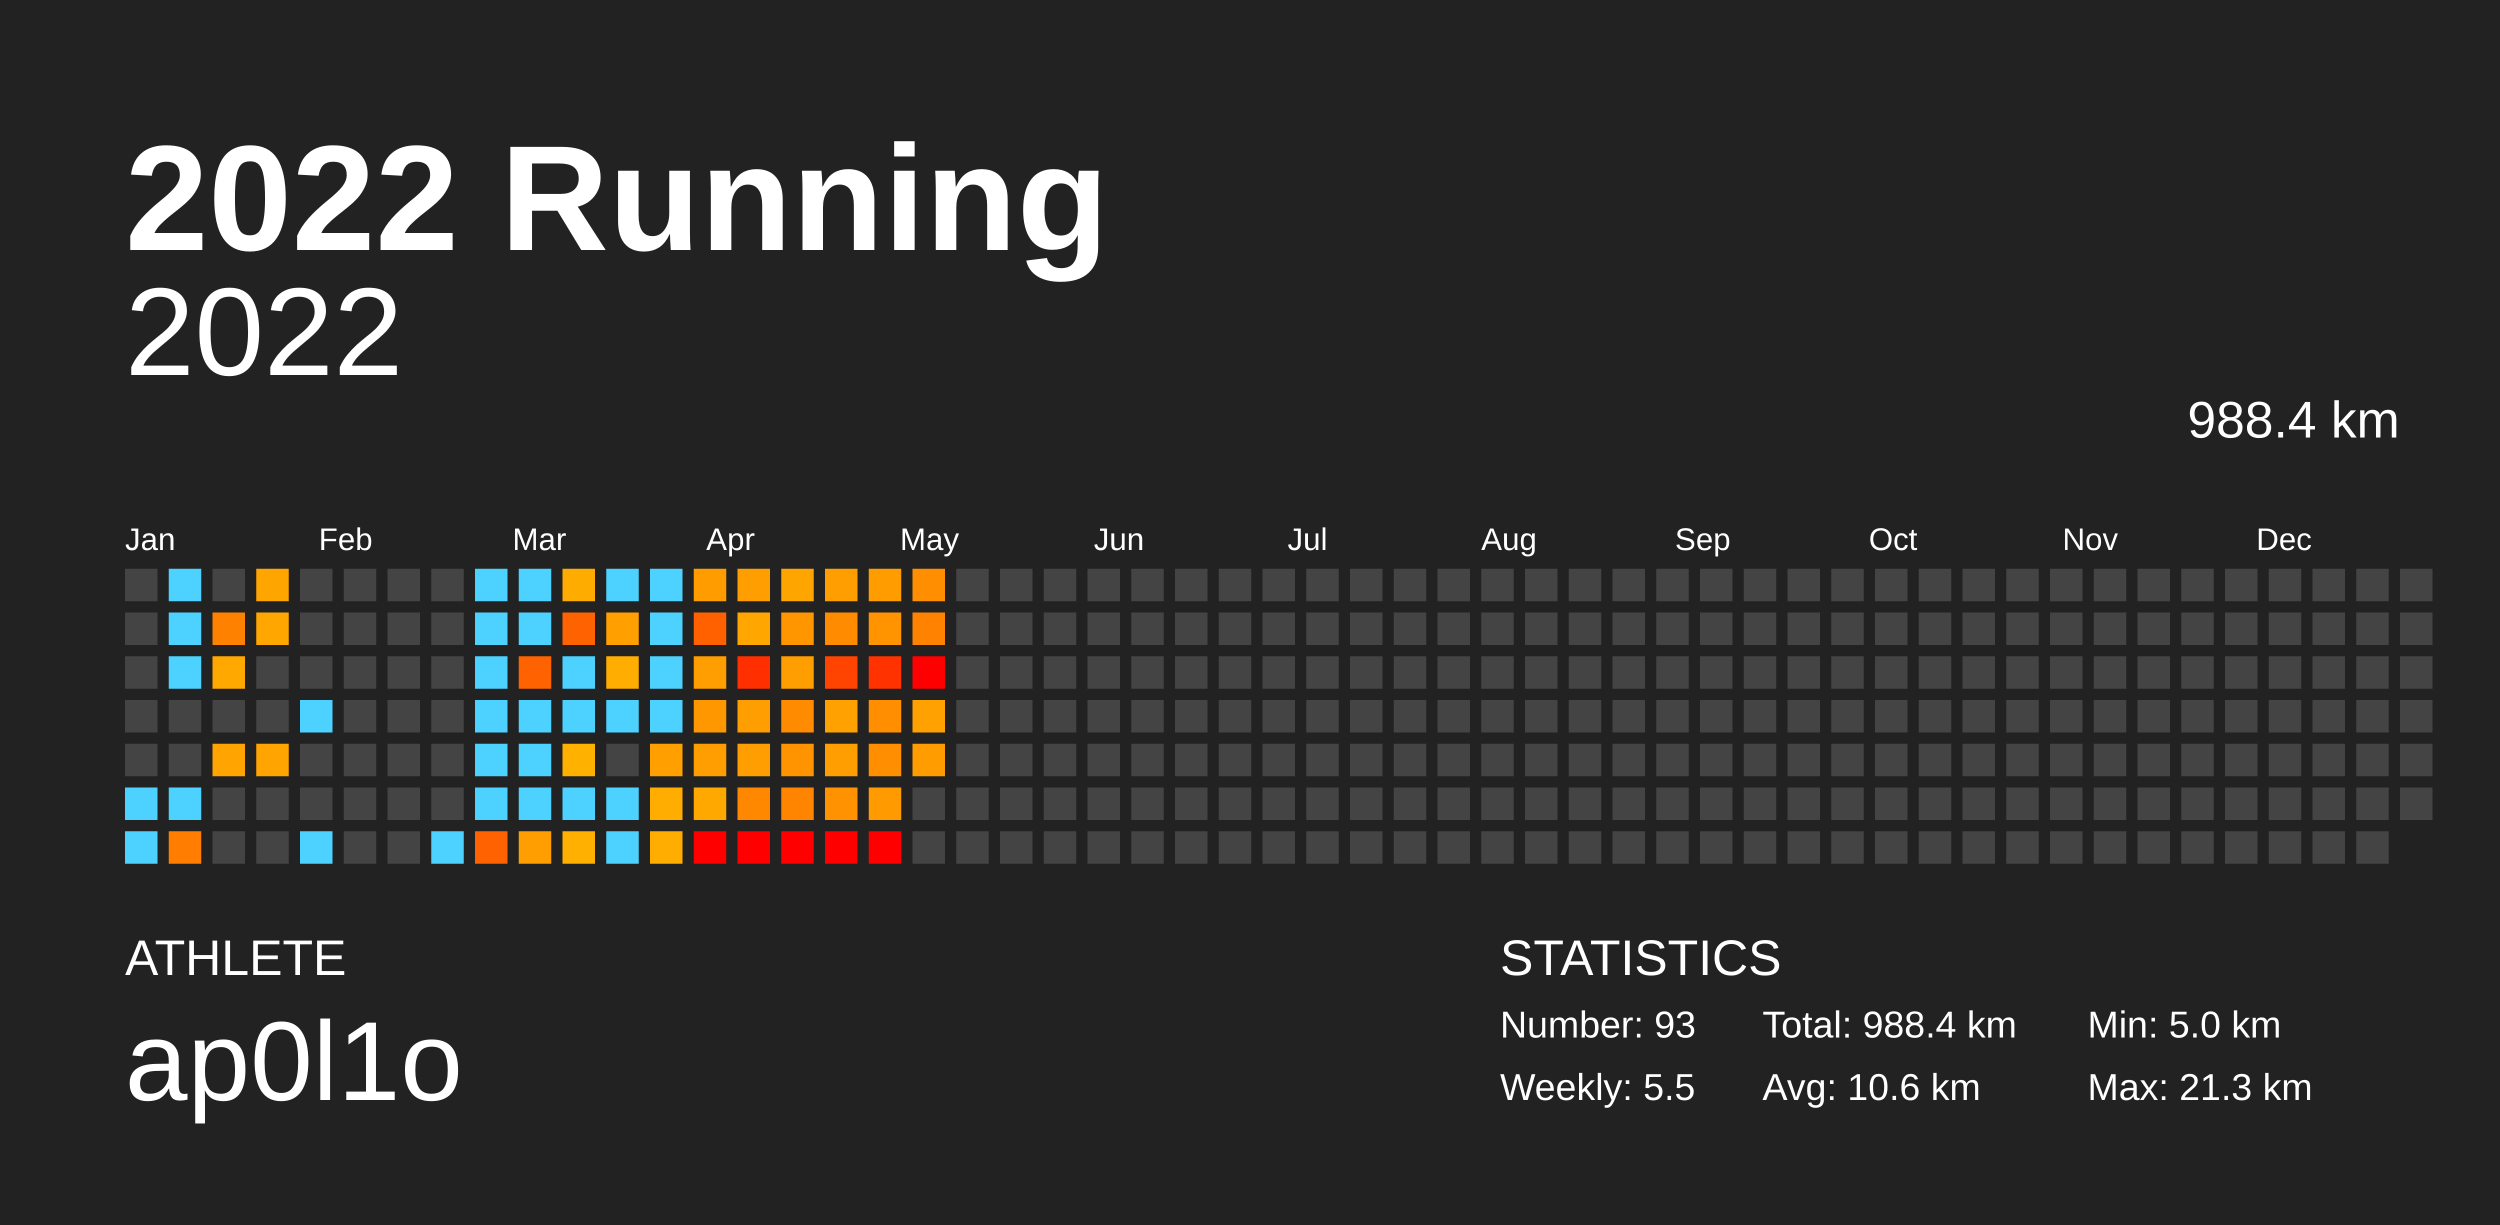
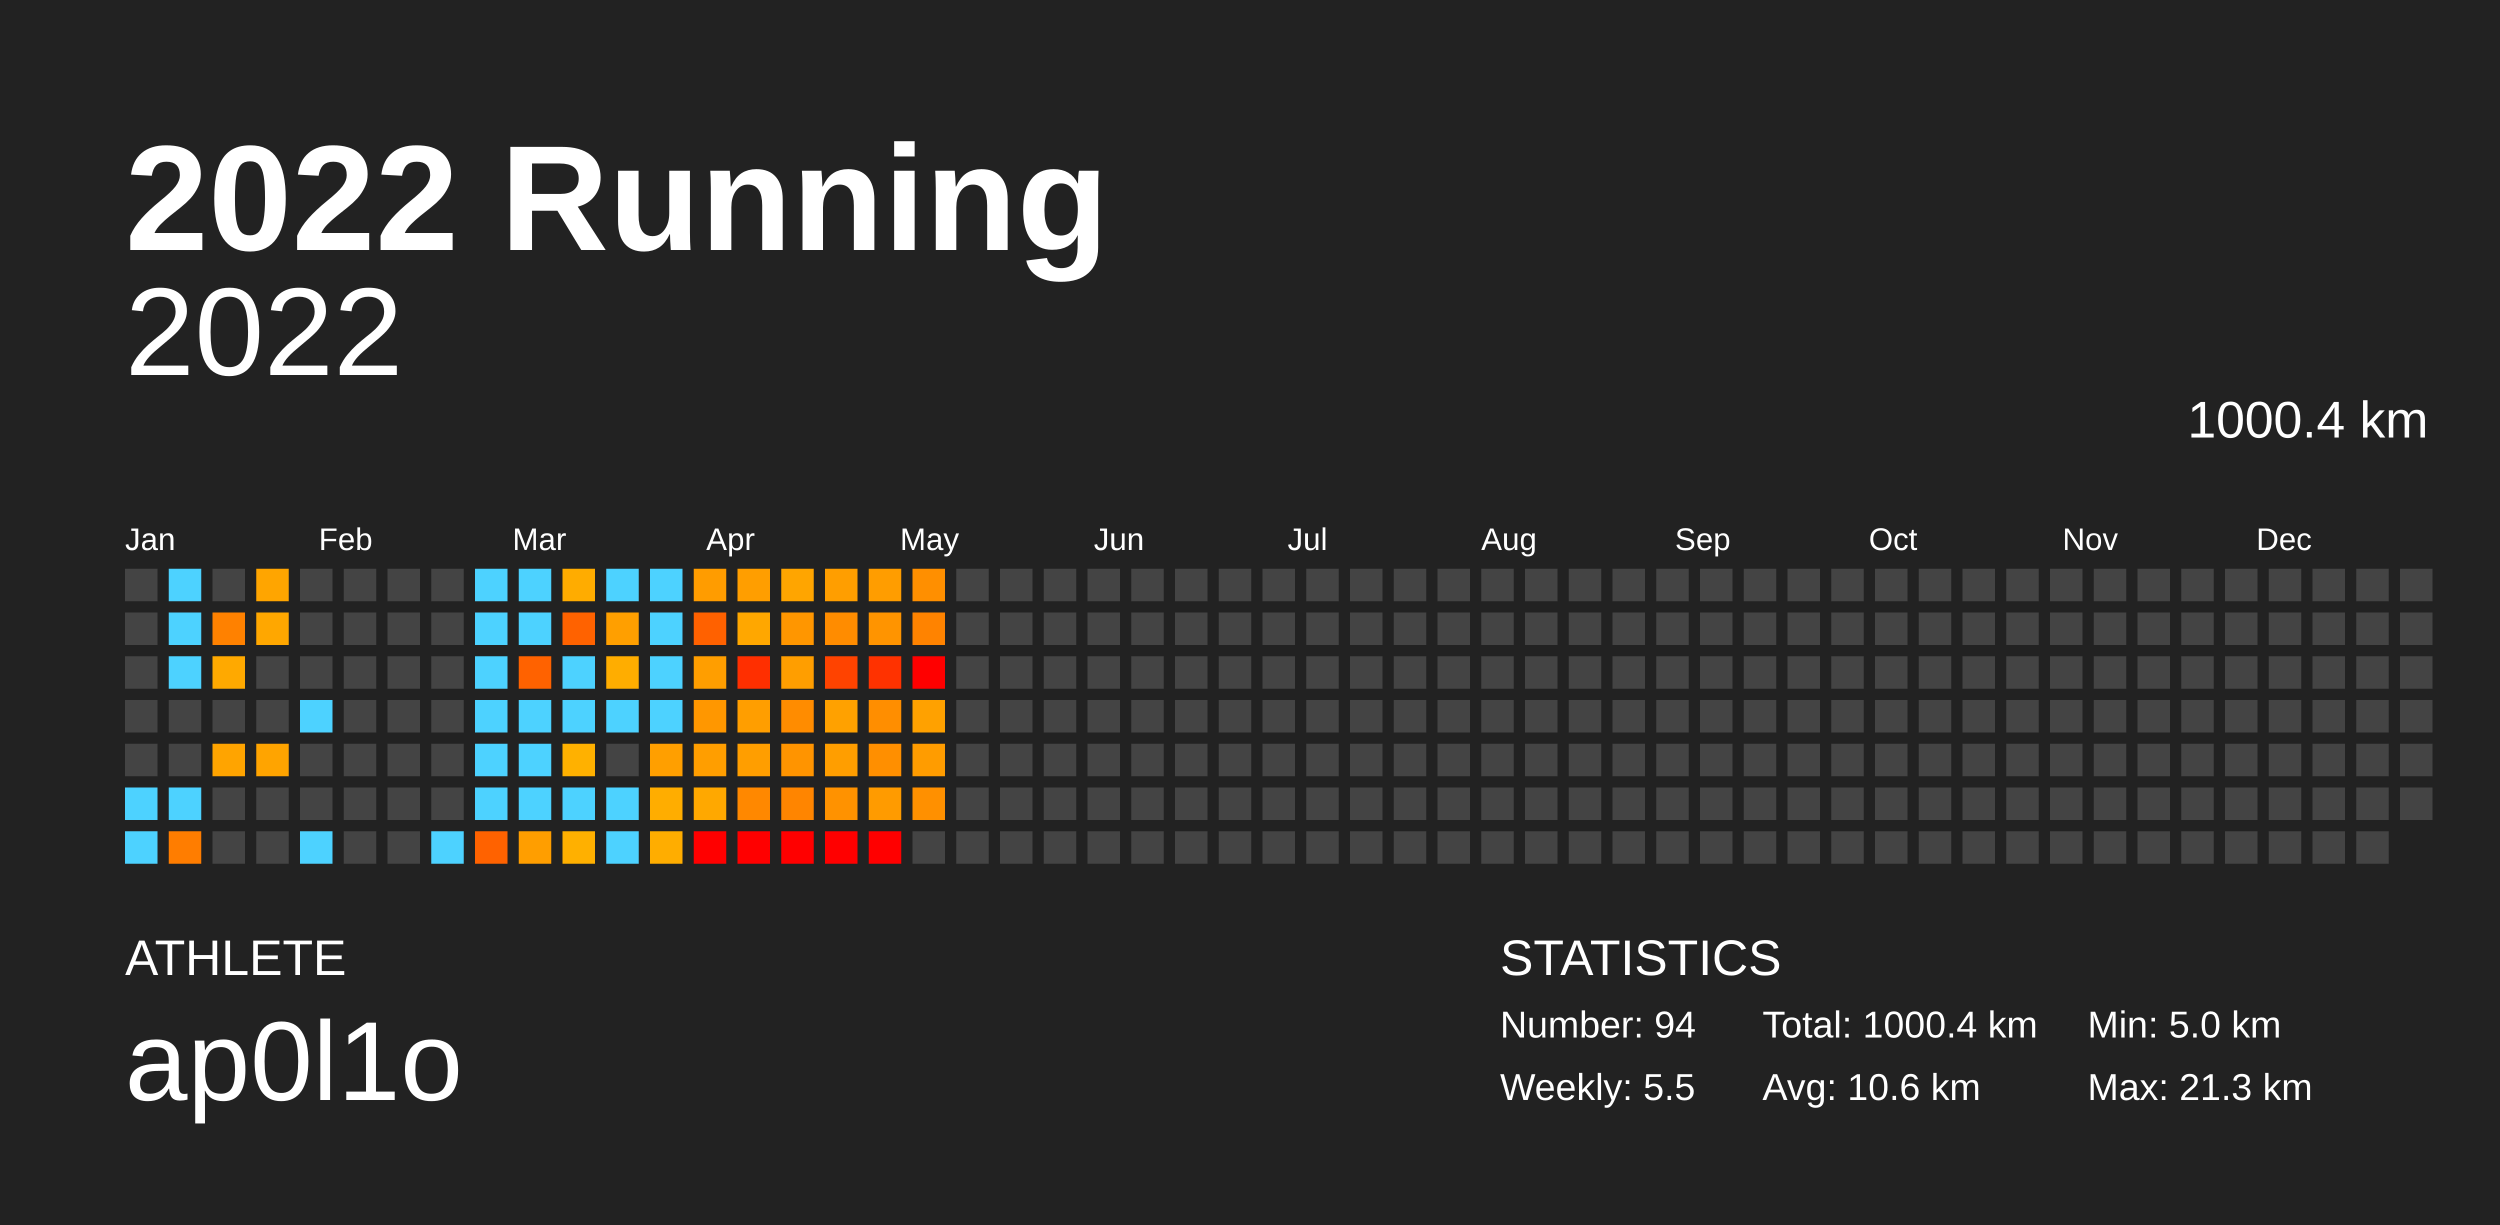
<svg xmlns="http://www.w3.org/2000/svg" baseProfile="full" height="98mm" version="1.1" viewBox="0,0,200,98" width="200mm">
  <defs />
  <rect fill="#222222" height="98" width="200" x="0" y="0" />
  <text fill="#FFFFFF" style="font-size:12px; font-family:Arial; font-weight:bold;" x="10" y="20">2022 Running</text>
  <text fill="#FFFFFF" style="font-size:4px; font-family:Arial" x="10" y="78">ATHLETE</text>
  <text fill="#FFFFFF" style="font-size:9px; font-family:Arial" x="10" y="88">ap0l1o</text>
  <text fill="#FFFFFF" style="font-size:4px; font-family:Arial" x="120" y="78">STATISTICS</text>
-   <text fill="#FFFFFF" style="font-size:3px; font-family:Arial" x="120" y="83">Number: 93</text>
+   <text fill="#FFFFFF" style="font-size:3px; font-family:Arial" x="120" y="83">Number: 94</text>
  <text fill="#FFFFFF" style="font-size:3px; font-family:Arial" x="120" y="88">Weekly: 5.5</text>
-   <text fill="#FFFFFF" style="font-size:3px; font-family:Arial" x="141" y="83">Total: 988.4 km</text>
+   <text fill="#FFFFFF" style="font-size:3px; font-family:Arial" x="141" y="83">Total: 1000.4 km</text>
  <text fill="#FFFFFF" style="font-size:3px; font-family:Arial" x="141" y="88">Avg: 10.6 km</text>
  <text fill="#FFFFFF" style="font-size:3px; font-family:Arial" x="167" y="83">Min: 5.0 km</text>
  <text fill="#FFFFFF" style="font-size:3px; font-family:Arial" x="167" y="88">Max: 21.3 km</text>
  <text alignment-baseline="hanging" fill="#FFFFFF" style="font-size:10.0px; font-family:Arial;" x="10" y="30">2022</text>
-   <text alignment-baseline="hanging" fill="#FFFFFF" style="font-size:4.125px; font-family:Arial;" x="175" y="35">988.4 km</text>
+   <text alignment-baseline="hanging" fill="#FFFFFF" style="font-size:4.125px; font-family:Arial;" x="175" y="35">1000.4 km</text>
  <text fill="#FFFFFF" style="font-size:2.5px; font-family:Arial" x="10.0" y="44">Jan</text>
  <text fill="#FFFFFF" style="font-size:2.5px; font-family:Arial" x="25.5" y="44">Feb</text>
  <text fill="#FFFFFF" style="font-size:2.5px; font-family:Arial" x="41.0" y="44">Mar</text>
  <text fill="#FFFFFF" style="font-size:2.5px; font-family:Arial" x="56.5" y="44">Apr</text>
  <text fill="#FFFFFF" style="font-size:2.5px; font-family:Arial" x="72.0" y="44">May</text>
  <text fill="#FFFFFF" style="font-size:2.5px; font-family:Arial" x="87.5" y="44">Jun</text>
  <text fill="#FFFFFF" style="font-size:2.5px; font-family:Arial" x="103.0" y="44">Jul</text>
  <text fill="#FFFFFF" style="font-size:2.5px; font-family:Arial" x="118.5" y="44">Aug</text>
  <text fill="#FFFFFF" style="font-size:2.5px; font-family:Arial" x="134.0" y="44">Sep</text>
  <text fill="#FFFFFF" style="font-size:2.5px; font-family:Arial" x="149.5" y="44">Oct</text>
  <text fill="#FFFFFF" style="font-size:2.5px; font-family:Arial" x="165.0" y="44">Nov</text>
  <text fill="#FFFFFF" style="font-size:2.5px; font-family:Arial" x="180.5" y="44">Dec</text>
  <rect fill="#444444" height="2.6" width="2.6" x="10.0" y="45.5" />
  <rect fill="#444444" height="2.6" width="2.6" x="10.0" y="49.0" />
  <rect fill="#444444" height="2.6" width="2.6" x="10.0" y="52.5" />
  <rect fill="#444444" height="2.6" width="2.6" x="10.0" y="56.0" />
  <rect fill="#444444" height="2.6" width="2.6" x="10.0" y="59.5" />
  <rect fill="#4dd2ff" height="2.6" width="2.6" x="10.0" y="63.0" />
  <rect fill="#4dd2ff" height="2.6" width="2.6" x="10.0" y="66.5" />
  <rect fill="#4dd2ff" height="2.6" width="2.6" x="13.5" y="45.5" />
  <rect fill="#4dd2ff" height="2.6" width="2.6" x="13.5" y="49.0" />
  <rect fill="#4dd2ff" height="2.6" width="2.6" x="13.5" y="52.5" />
  <rect fill="#444444" height="2.6" width="2.6" x="13.5" y="56.0" />
  <rect fill="#444444" height="2.6" width="2.6" x="13.5" y="59.5" />
  <rect fill="#4dd2ff" height="2.6" width="2.6" x="13.5" y="63.0" />
  <rect fill="#ff7d00" height="2.6" width="2.6" x="13.5" y="66.5" />
  <rect fill="#444444" height="2.6" width="2.6" x="17.0" y="45.5" />
  <rect fill="#ff8100" height="2.6" width="2.6" x="17.0" y="49.0" />
  <rect fill="#ffa900" height="2.6" width="2.6" x="17.0" y="52.5" />
  <rect fill="#444444" height="2.6" width="2.6" x="17.0" y="56.0" />
  <rect fill="#ffa400" height="2.6" width="2.6" x="17.0" y="59.5" />
  <rect fill="#444444" height="2.6" width="2.6" x="17.0" y="63.0" />
  <rect fill="#444444" height="2.6" width="2.6" x="17.0" y="66.5" />
  <rect fill="#ffa500" height="2.6" width="2.6" x="20.5" y="45.5" />
  <rect fill="#ffa700" height="2.6" width="2.6" x="20.5" y="49.0" />
  <rect fill="#444444" height="2.6" width="2.6" x="20.5" y="52.5" />
  <rect fill="#444444" height="2.6" width="2.6" x="20.5" y="56.0" />
  <rect fill="#ffa400" height="2.6" width="2.6" x="20.5" y="59.5" />
  <rect fill="#444444" height="2.6" width="2.6" x="20.5" y="63.0" />
  <rect fill="#444444" height="2.6" width="2.6" x="20.5" y="66.5" />
  <rect fill="#444444" height="2.6" width="2.6" x="24.0" y="45.5" />
  <rect fill="#444444" height="2.6" width="2.6" x="24.0" y="49.0" />
  <rect fill="#444444" height="2.6" width="2.6" x="24.0" y="52.5" />
  <rect fill="#4dd2ff" height="2.6" width="2.6" x="24.0" y="56.0" />
  <rect fill="#444444" height="2.6" width="2.6" x="24.0" y="59.5" />
  <rect fill="#444444" height="2.6" width="2.6" x="24.0" y="63.0" />
  <rect fill="#4dd2ff" height="2.6" width="2.6" x="24.0" y="66.5" />
  <rect fill="#444444" height="2.6" width="2.6" x="27.5" y="45.5" />
  <rect fill="#444444" height="2.6" width="2.6" x="27.5" y="49.0" />
  <rect fill="#444444" height="2.6" width="2.6" x="27.5" y="52.5" />
  <rect fill="#444444" height="2.6" width="2.6" x="27.5" y="56.0" />
  <rect fill="#444444" height="2.6" width="2.6" x="27.5" y="59.5" />
  <rect fill="#444444" height="2.6" width="2.6" x="27.5" y="63.0" />
  <rect fill="#444444" height="2.6" width="2.6" x="27.5" y="66.5" />
  <rect fill="#444444" height="2.6" width="2.6" x="31.0" y="45.5" />
  <rect fill="#444444" height="2.6" width="2.6" x="31.0" y="49.0" />
  <rect fill="#444444" height="2.6" width="2.6" x="31.0" y="52.5" />
  <rect fill="#444444" height="2.6" width="2.6" x="31.0" y="56.0" />
  <rect fill="#444444" height="2.6" width="2.6" x="31.0" y="59.5" />
  <rect fill="#444444" height="2.6" width="2.6" x="31.0" y="63.0" />
  <rect fill="#444444" height="2.6" width="2.6" x="31.0" y="66.5" />
  <rect fill="#444444" height="2.6" width="2.6" x="34.5" y="45.5" />
  <rect fill="#444444" height="2.6" width="2.6" x="34.5" y="49.0" />
  <rect fill="#444444" height="2.6" width="2.6" x="34.5" y="52.5" />
  <rect fill="#444444" height="2.6" width="2.6" x="34.5" y="56.0" />
  <rect fill="#444444" height="2.6" width="2.6" x="34.5" y="59.5" />
  <rect fill="#444444" height="2.6" width="2.6" x="34.5" y="63.0" />
  <rect fill="#4dd2ff" height="2.6" width="2.6" x="34.5" y="66.5" />
  <rect fill="#4dd2ff" height="2.6" width="2.6" x="38.0" y="45.5" />
  <rect fill="#4dd2ff" height="2.6" width="2.6" x="38.0" y="49.0" />
  <rect fill="#4dd2ff" height="2.6" width="2.6" x="38.0" y="52.5" />
  <rect fill="#4dd2ff" height="2.6" width="2.6" x="38.0" y="56.0" />
  <rect fill="#4dd2ff" height="2.6" width="2.6" x="38.0" y="59.5" />
  <rect fill="#4dd2ff" height="2.6" width="2.6" x="38.0" y="63.0" />
  <rect fill="#ff6200" height="2.6" width="2.6" x="38.0" y="66.5" />
  <rect fill="#4dd2ff" height="2.6" width="2.6" x="41.5" y="45.5" />
  <rect fill="#4dd2ff" height="2.6" width="2.6" x="41.5" y="49.0" />
  <rect fill="#ff6200" height="2.6" width="2.6" x="41.5" y="52.5" />
  <rect fill="#4dd2ff" height="2.6" width="2.6" x="41.5" y="56.0" />
  <rect fill="#4dd2ff" height="2.6" width="2.6" x="41.5" y="59.5" />
  <rect fill="#4dd2ff" height="2.6" width="2.6" x="41.5" y="63.0" />
  <rect fill="#ff9e00" height="2.6" width="2.6" x="41.5" y="66.5" />
  <rect fill="#ffac00" height="2.6" width="2.6" x="45.0" y="45.5" />
  <rect fill="#ff6200" height="2.6" width="2.6" x="45.0" y="49.0" />
  <rect fill="#4dd2ff" height="2.6" width="2.6" x="45.0" y="52.5" />
  <rect fill="#4dd2ff" height="2.6" width="2.6" x="45.0" y="56.0" />
  <rect fill="#ffb100" height="2.6" width="2.6" x="45.0" y="59.5" />
  <rect fill="#4dd2ff" height="2.6" width="2.6" x="45.0" y="63.0" />
  <rect fill="#ffb000" height="2.6" width="2.6" x="45.0" y="66.5" />
  <rect fill="#4dd2ff" height="2.6" width="2.6" x="48.5" y="45.5" />
  <rect fill="#ff9f00" height="2.6" width="2.6" x="48.5" y="49.0" />
  <rect fill="#ffad00" height="2.6" width="2.6" x="48.5" y="52.5" />
  <rect fill="#4dd2ff" height="2.6" width="2.6" x="48.5" y="56.0" />
  <rect fill="#444444" height="2.6" width="2.6" x="48.5" y="59.5" />
  <rect fill="#4dd2ff" height="2.6" width="2.6" x="48.5" y="63.0" />
  <rect fill="#4dd2ff" height="2.6" width="2.6" x="48.5" y="66.5" />
  <rect fill="#4dd2ff" height="2.6" width="2.6" x="52.0" y="45.5" />
  <rect fill="#4dd2ff" height="2.6" width="2.6" x="52.0" y="49.0" />
  <rect fill="#4dd2ff" height="2.6" width="2.6" x="52.0" y="52.5" />
  <rect fill="#4dd2ff" height="2.6" width="2.6" x="52.0" y="56.0" />
  <rect fill="#ff9f00" height="2.6" width="2.6" x="52.0" y="59.5" />
  <rect fill="#ffad00" height="2.6" width="2.6" x="52.0" y="63.0" />
  <rect fill="#ffad00" height="2.6" width="2.6" x="52.0" y="66.5" />
  <rect fill="#ff9c00" height="2.6" width="2.6" x="55.5" y="45.5" />
  <rect fill="#ff6100" height="2.6" width="2.6" x="55.5" y="49.0" />
  <rect fill="#ff9e00" height="2.6" width="2.6" x="55.5" y="52.5" />
  <rect fill="#ff9700" height="2.6" width="2.6" x="55.5" y="56.0" />
  <rect fill="#ff9e00" height="2.6" width="2.6" x="55.5" y="59.5" />
  <rect fill="#ffa800" height="2.6" width="2.6" x="55.5" y="63.0" />
  <rect fill="red" height="2.6" width="2.6" x="55.5" y="66.5" />
  <rect fill="#ff9e00" height="2.6" width="2.6" x="59.0" y="45.5" />
  <rect fill="#ffa700" height="2.6" width="2.6" x="59.0" y="49.0" />
  <rect fill="#ff2f00" height="2.6" width="2.6" x="59.0" y="52.5" />
  <rect fill="#ff9e00" height="2.6" width="2.6" x="59.0" y="56.0" />
  <rect fill="#ff9e00" height="2.6" width="2.6" x="59.0" y="59.5" />
  <rect fill="#ff8800" height="2.6" width="2.6" x="59.0" y="63.0" />
  <rect fill="red" height="2.6" width="2.6" x="59.0" y="66.5" />
  <rect fill="#ffa500" height="2.6" width="2.6" x="62.5" y="45.5" />
  <rect fill="#ff9600" height="2.6" width="2.6" x="62.5" y="49.0" />
  <rect fill="#ff9e00" height="2.6" width="2.6" x="62.5" y="52.5" />
  <rect fill="#ff8c00" height="2.6" width="2.6" x="62.5" y="56.0" />
  <rect fill="#ff9400" height="2.6" width="2.6" x="62.5" y="59.5" />
  <rect fill="#ff8500" height="2.6" width="2.6" x="62.5" y="63.0" />
  <rect fill="red" height="2.6" width="2.6" x="62.5" y="66.5" />
  <rect fill="#ff9e00" height="2.6" width="2.6" x="66.0" y="45.5" />
  <rect fill="#ff8c00" height="2.6" width="2.6" x="66.0" y="49.0" />
  <rect fill="#ff4300" height="2.6" width="2.6" x="66.0" y="52.5" />
  <rect fill="#ffa100" height="2.6" width="2.6" x="66.0" y="56.0" />
  <rect fill="#ff9e00" height="2.6" width="2.6" x="66.0" y="59.5" />
  <rect fill="#ff9200" height="2.6" width="2.6" x="66.0" y="63.0" />
  <rect fill="red" height="2.6" width="2.6" x="66.0" y="66.5" />
  <rect fill="#ff9d00" height="2.6" width="2.6" x="69.5" y="45.5" />
  <rect fill="#ff9400" height="2.6" width="2.6" x="69.5" y="49.0" />
  <rect fill="#ff3200" height="2.6" width="2.6" x="69.5" y="52.5" />
  <rect fill="#ff8e00" height="2.6" width="2.6" x="69.5" y="56.0" />
  <rect fill="#ff8f00" height="2.6" width="2.6" x="69.5" y="59.5" />
  <rect fill="#ff9b00" height="2.6" width="2.6" x="69.5" y="63.0" />
  <rect fill="red" height="2.6" width="2.6" x="69.5" y="66.5" />
  <rect fill="#ff8f00" height="2.6" width="2.6" x="73.0" y="45.5" />
  <rect fill="#ff8300" height="2.6" width="2.6" x="73.0" y="49.0" />
  <rect fill="red" height="2.6" width="2.6" x="73.0" y="52.5" />
  <rect fill="#ffa100" height="2.6" width="2.6" x="73.0" y="56.0" />
  <rect fill="#ff9c00" height="2.6" width="2.6" x="73.0" y="59.5" />
-   <rect fill="#444444" height="2.6" width="2.6" x="73.0" y="63.0" />
+   <rect fill="#ff9000" height="2.6" width="2.6" x="73.0" y="63.0" />
  <rect fill="#444444" height="2.6" width="2.6" x="73.0" y="66.5" />
  <rect fill="#444444" height="2.6" width="2.6" x="76.5" y="45.5" />
  <rect fill="#444444" height="2.6" width="2.6" x="76.5" y="49.0" />
  <rect fill="#444444" height="2.6" width="2.6" x="76.5" y="52.5" />
  <rect fill="#444444" height="2.6" width="2.6" x="76.5" y="56.0" />
  <rect fill="#444444" height="2.6" width="2.6" x="76.5" y="59.5" />
  <rect fill="#444444" height="2.6" width="2.6" x="76.5" y="63.0" />
  <rect fill="#444444" height="2.6" width="2.6" x="76.5" y="66.5" />
  <rect fill="#444444" height="2.6" width="2.6" x="80.0" y="45.5" />
  <rect fill="#444444" height="2.6" width="2.6" x="80.0" y="49.0" />
  <rect fill="#444444" height="2.6" width="2.6" x="80.0" y="52.5" />
  <rect fill="#444444" height="2.6" width="2.6" x="80.0" y="56.0" />
  <rect fill="#444444" height="2.6" width="2.6" x="80.0" y="59.5" />
  <rect fill="#444444" height="2.6" width="2.6" x="80.0" y="63.0" />
  <rect fill="#444444" height="2.6" width="2.6" x="80.0" y="66.5" />
  <rect fill="#444444" height="2.6" width="2.6" x="83.5" y="45.5" />
  <rect fill="#444444" height="2.6" width="2.6" x="83.5" y="49.0" />
  <rect fill="#444444" height="2.6" width="2.6" x="83.5" y="52.5" />
  <rect fill="#444444" height="2.6" width="2.6" x="83.5" y="56.0" />
  <rect fill="#444444" height="2.6" width="2.6" x="83.5" y="59.5" />
  <rect fill="#444444" height="2.6" width="2.6" x="83.5" y="63.0" />
  <rect fill="#444444" height="2.6" width="2.6" x="83.5" y="66.5" />
  <rect fill="#444444" height="2.6" width="2.6" x="87.0" y="45.5" />
  <rect fill="#444444" height="2.6" width="2.6" x="87.0" y="49.0" />
  <rect fill="#444444" height="2.6" width="2.6" x="87.0" y="52.5" />
  <rect fill="#444444" height="2.6" width="2.6" x="87.0" y="56.0" />
  <rect fill="#444444" height="2.6" width="2.6" x="87.0" y="59.5" />
  <rect fill="#444444" height="2.6" width="2.6" x="87.0" y="63.0" />
  <rect fill="#444444" height="2.6" width="2.6" x="87.0" y="66.5" />
  <rect fill="#444444" height="2.6" width="2.6" x="90.5" y="45.5" />
  <rect fill="#444444" height="2.6" width="2.6" x="90.5" y="49.0" />
  <rect fill="#444444" height="2.6" width="2.6" x="90.5" y="52.5" />
  <rect fill="#444444" height="2.6" width="2.6" x="90.5" y="56.0" />
  <rect fill="#444444" height="2.6" width="2.6" x="90.5" y="59.5" />
  <rect fill="#444444" height="2.6" width="2.6" x="90.5" y="63.0" />
  <rect fill="#444444" height="2.6" width="2.6" x="90.5" y="66.5" />
  <rect fill="#444444" height="2.6" width="2.6" x="94.0" y="45.5" />
  <rect fill="#444444" height="2.6" width="2.6" x="94.0" y="49.0" />
  <rect fill="#444444" height="2.6" width="2.6" x="94.0" y="52.5" />
  <rect fill="#444444" height="2.6" width="2.6" x="94.0" y="56.0" />
  <rect fill="#444444" height="2.6" width="2.6" x="94.0" y="59.5" />
  <rect fill="#444444" height="2.6" width="2.6" x="94.0" y="63.0" />
  <rect fill="#444444" height="2.6" width="2.6" x="94.0" y="66.5" />
  <rect fill="#444444" height="2.6" width="2.6" x="97.5" y="45.5" />
  <rect fill="#444444" height="2.6" width="2.6" x="97.5" y="49.0" />
  <rect fill="#444444" height="2.6" width="2.6" x="97.5" y="52.5" />
  <rect fill="#444444" height="2.6" width="2.6" x="97.5" y="56.0" />
  <rect fill="#444444" height="2.6" width="2.6" x="97.5" y="59.5" />
  <rect fill="#444444" height="2.6" width="2.6" x="97.5" y="63.0" />
  <rect fill="#444444" height="2.6" width="2.6" x="97.5" y="66.5" />
  <rect fill="#444444" height="2.6" width="2.6" x="101.0" y="45.5" />
  <rect fill="#444444" height="2.6" width="2.6" x="101.0" y="49.0" />
  <rect fill="#444444" height="2.6" width="2.6" x="101.0" y="52.5" />
  <rect fill="#444444" height="2.6" width="2.6" x="101.0" y="56.0" />
  <rect fill="#444444" height="2.6" width="2.6" x="101.0" y="59.5" />
  <rect fill="#444444" height="2.6" width="2.6" x="101.0" y="63.0" />
  <rect fill="#444444" height="2.6" width="2.6" x="101.0" y="66.5" />
  <rect fill="#444444" height="2.6" width="2.6" x="104.5" y="45.5" />
  <rect fill="#444444" height="2.6" width="2.6" x="104.5" y="49.0" />
  <rect fill="#444444" height="2.6" width="2.6" x="104.5" y="52.5" />
  <rect fill="#444444" height="2.6" width="2.6" x="104.5" y="56.0" />
  <rect fill="#444444" height="2.6" width="2.6" x="104.5" y="59.5" />
  <rect fill="#444444" height="2.6" width="2.6" x="104.5" y="63.0" />
  <rect fill="#444444" height="2.6" width="2.6" x="104.5" y="66.5" />
  <rect fill="#444444" height="2.6" width="2.6" x="108.0" y="45.5" />
  <rect fill="#444444" height="2.6" width="2.6" x="108.0" y="49.0" />
  <rect fill="#444444" height="2.6" width="2.6" x="108.0" y="52.5" />
  <rect fill="#444444" height="2.6" width="2.6" x="108.0" y="56.0" />
  <rect fill="#444444" height="2.6" width="2.6" x="108.0" y="59.5" />
  <rect fill="#444444" height="2.6" width="2.6" x="108.0" y="63.0" />
  <rect fill="#444444" height="2.6" width="2.6" x="108.0" y="66.5" />
  <rect fill="#444444" height="2.6" width="2.6" x="111.5" y="45.5" />
  <rect fill="#444444" height="2.6" width="2.6" x="111.5" y="49.0" />
  <rect fill="#444444" height="2.6" width="2.6" x="111.5" y="52.5" />
  <rect fill="#444444" height="2.6" width="2.6" x="111.5" y="56.0" />
  <rect fill="#444444" height="2.6" width="2.6" x="111.5" y="59.5" />
  <rect fill="#444444" height="2.6" width="2.6" x="111.5" y="63.0" />
  <rect fill="#444444" height="2.6" width="2.6" x="111.5" y="66.5" />
  <rect fill="#444444" height="2.6" width="2.6" x="115.0" y="45.5" />
  <rect fill="#444444" height="2.6" width="2.6" x="115.0" y="49.0" />
  <rect fill="#444444" height="2.6" width="2.6" x="115.0" y="52.5" />
  <rect fill="#444444" height="2.6" width="2.6" x="115.0" y="56.0" />
  <rect fill="#444444" height="2.6" width="2.6" x="115.0" y="59.5" />
  <rect fill="#444444" height="2.6" width="2.6" x="115.0" y="63.0" />
  <rect fill="#444444" height="2.6" width="2.6" x="115.0" y="66.5" />
  <rect fill="#444444" height="2.6" width="2.6" x="118.5" y="45.5" />
  <rect fill="#444444" height="2.6" width="2.6" x="118.5" y="49.0" />
  <rect fill="#444444" height="2.6" width="2.6" x="118.5" y="52.5" />
  <rect fill="#444444" height="2.6" width="2.6" x="118.5" y="56.0" />
  <rect fill="#444444" height="2.6" width="2.6" x="118.5" y="59.5" />
  <rect fill="#444444" height="2.6" width="2.6" x="118.5" y="63.0" />
  <rect fill="#444444" height="2.6" width="2.6" x="118.5" y="66.5" />
  <rect fill="#444444" height="2.6" width="2.6" x="122.0" y="45.5" />
  <rect fill="#444444" height="2.6" width="2.6" x="122.0" y="49.0" />
  <rect fill="#444444" height="2.6" width="2.6" x="122.0" y="52.5" />
  <rect fill="#444444" height="2.6" width="2.6" x="122.0" y="56.0" />
  <rect fill="#444444" height="2.6" width="2.6" x="122.0" y="59.5" />
  <rect fill="#444444" height="2.6" width="2.6" x="122.0" y="63.0" />
  <rect fill="#444444" height="2.6" width="2.6" x="122.0" y="66.5" />
  <rect fill="#444444" height="2.6" width="2.6" x="125.5" y="45.5" />
  <rect fill="#444444" height="2.6" width="2.6" x="125.5" y="49.0" />
  <rect fill="#444444" height="2.6" width="2.6" x="125.5" y="52.5" />
  <rect fill="#444444" height="2.6" width="2.6" x="125.5" y="56.0" />
  <rect fill="#444444" height="2.6" width="2.6" x="125.5" y="59.5" />
  <rect fill="#444444" height="2.6" width="2.6" x="125.5" y="63.0" />
  <rect fill="#444444" height="2.6" width="2.6" x="125.5" y="66.5" />
  <rect fill="#444444" height="2.6" width="2.6" x="129.0" y="45.5" />
  <rect fill="#444444" height="2.6" width="2.6" x="129.0" y="49.0" />
  <rect fill="#444444" height="2.6" width="2.6" x="129.0" y="52.5" />
  <rect fill="#444444" height="2.6" width="2.6" x="129.0" y="56.0" />
  <rect fill="#444444" height="2.6" width="2.6" x="129.0" y="59.5" />
  <rect fill="#444444" height="2.6" width="2.6" x="129.0" y="63.0" />
  <rect fill="#444444" height="2.6" width="2.6" x="129.0" y="66.5" />
  <rect fill="#444444" height="2.6" width="2.6" x="132.5" y="45.5" />
  <rect fill="#444444" height="2.6" width="2.6" x="132.5" y="49.0" />
  <rect fill="#444444" height="2.6" width="2.6" x="132.5" y="52.5" />
  <rect fill="#444444" height="2.6" width="2.6" x="132.5" y="56.0" />
  <rect fill="#444444" height="2.6" width="2.6" x="132.5" y="59.5" />
  <rect fill="#444444" height="2.6" width="2.6" x="132.5" y="63.0" />
  <rect fill="#444444" height="2.6" width="2.6" x="132.5" y="66.5" />
  <rect fill="#444444" height="2.6" width="2.6" x="136.0" y="45.5" />
  <rect fill="#444444" height="2.6" width="2.6" x="136.0" y="49.0" />
  <rect fill="#444444" height="2.6" width="2.6" x="136.0" y="52.5" />
  <rect fill="#444444" height="2.6" width="2.6" x="136.0" y="56.0" />
  <rect fill="#444444" height="2.6" width="2.6" x="136.0" y="59.5" />
  <rect fill="#444444" height="2.6" width="2.6" x="136.0" y="63.0" />
  <rect fill="#444444" height="2.6" width="2.6" x="136.0" y="66.5" />
  <rect fill="#444444" height="2.6" width="2.6" x="139.5" y="45.5" />
  <rect fill="#444444" height="2.6" width="2.6" x="139.5" y="49.0" />
  <rect fill="#444444" height="2.6" width="2.6" x="139.5" y="52.5" />
  <rect fill="#444444" height="2.6" width="2.6" x="139.5" y="56.0" />
  <rect fill="#444444" height="2.6" width="2.6" x="139.5" y="59.5" />
  <rect fill="#444444" height="2.6" width="2.6" x="139.5" y="63.0" />
  <rect fill="#444444" height="2.6" width="2.6" x="139.5" y="66.5" />
  <rect fill="#444444" height="2.6" width="2.6" x="143.0" y="45.5" />
  <rect fill="#444444" height="2.6" width="2.6" x="143.0" y="49.0" />
  <rect fill="#444444" height="2.6" width="2.6" x="143.0" y="52.5" />
  <rect fill="#444444" height="2.6" width="2.6" x="143.0" y="56.0" />
  <rect fill="#444444" height="2.6" width="2.6" x="143.0" y="59.5" />
  <rect fill="#444444" height="2.6" width="2.6" x="143.0" y="63.0" />
  <rect fill="#444444" height="2.6" width="2.6" x="143.0" y="66.5" />
  <rect fill="#444444" height="2.6" width="2.6" x="146.5" y="45.5" />
  <rect fill="#444444" height="2.6" width="2.6" x="146.5" y="49.0" />
  <rect fill="#444444" height="2.6" width="2.6" x="146.5" y="52.5" />
  <rect fill="#444444" height="2.6" width="2.6" x="146.5" y="56.0" />
  <rect fill="#444444" height="2.6" width="2.6" x="146.5" y="59.5" />
  <rect fill="#444444" height="2.6" width="2.6" x="146.5" y="63.0" />
  <rect fill="#444444" height="2.6" width="2.6" x="146.5" y="66.5" />
  <rect fill="#444444" height="2.6" width="2.6" x="150.0" y="45.5" />
  <rect fill="#444444" height="2.6" width="2.6" x="150.0" y="49.0" />
  <rect fill="#444444" height="2.6" width="2.6" x="150.0" y="52.5" />
  <rect fill="#444444" height="2.6" width="2.6" x="150.0" y="56.0" />
  <rect fill="#444444" height="2.6" width="2.6" x="150.0" y="59.5" />
  <rect fill="#444444" height="2.6" width="2.6" x="150.0" y="63.0" />
  <rect fill="#444444" height="2.6" width="2.6" x="150.0" y="66.5" />
  <rect fill="#444444" height="2.6" width="2.6" x="153.5" y="45.5" />
  <rect fill="#444444" height="2.6" width="2.6" x="153.5" y="49.0" />
  <rect fill="#444444" height="2.6" width="2.6" x="153.5" y="52.5" />
  <rect fill="#444444" height="2.6" width="2.6" x="153.5" y="56.0" />
  <rect fill="#444444" height="2.6" width="2.6" x="153.5" y="59.5" />
  <rect fill="#444444" height="2.6" width="2.6" x="153.5" y="63.0" />
  <rect fill="#444444" height="2.6" width="2.6" x="153.5" y="66.5" />
  <rect fill="#444444" height="2.6" width="2.6" x="157.0" y="45.5" />
  <rect fill="#444444" height="2.6" width="2.6" x="157.0" y="49.0" />
  <rect fill="#444444" height="2.6" width="2.6" x="157.0" y="52.5" />
  <rect fill="#444444" height="2.6" width="2.6" x="157.0" y="56.0" />
  <rect fill="#444444" height="2.6" width="2.6" x="157.0" y="59.5" />
  <rect fill="#444444" height="2.6" width="2.6" x="157.0" y="63.0" />
  <rect fill="#444444" height="2.6" width="2.6" x="157.0" y="66.5" />
  <rect fill="#444444" height="2.6" width="2.6" x="160.5" y="45.5" />
  <rect fill="#444444" height="2.6" width="2.6" x="160.5" y="49.0" />
  <rect fill="#444444" height="2.6" width="2.6" x="160.5" y="52.5" />
  <rect fill="#444444" height="2.6" width="2.6" x="160.5" y="56.0" />
  <rect fill="#444444" height="2.6" width="2.6" x="160.5" y="59.5" />
  <rect fill="#444444" height="2.6" width="2.6" x="160.5" y="63.0" />
  <rect fill="#444444" height="2.6" width="2.6" x="160.5" y="66.5" />
  <rect fill="#444444" height="2.6" width="2.6" x="164.0" y="45.5" />
  <rect fill="#444444" height="2.6" width="2.6" x="164.0" y="49.0" />
  <rect fill="#444444" height="2.6" width="2.6" x="164.0" y="52.5" />
  <rect fill="#444444" height="2.6" width="2.6" x="164.0" y="56.0" />
  <rect fill="#444444" height="2.6" width="2.6" x="164.0" y="59.5" />
  <rect fill="#444444" height="2.6" width="2.6" x="164.0" y="63.0" />
  <rect fill="#444444" height="2.6" width="2.6" x="164.0" y="66.5" />
  <rect fill="#444444" height="2.6" width="2.6" x="167.5" y="45.5" />
  <rect fill="#444444" height="2.6" width="2.6" x="167.5" y="49.0" />
  <rect fill="#444444" height="2.6" width="2.6" x="167.5" y="52.5" />
  <rect fill="#444444" height="2.6" width="2.6" x="167.5" y="56.0" />
  <rect fill="#444444" height="2.6" width="2.6" x="167.5" y="59.5" />
  <rect fill="#444444" height="2.6" width="2.6" x="167.5" y="63.0" />
  <rect fill="#444444" height="2.6" width="2.6" x="167.5" y="66.5" />
  <rect fill="#444444" height="2.6" width="2.6" x="171.0" y="45.5" />
  <rect fill="#444444" height="2.6" width="2.6" x="171.0" y="49.0" />
  <rect fill="#444444" height="2.6" width="2.6" x="171.0" y="52.5" />
  <rect fill="#444444" height="2.6" width="2.6" x="171.0" y="56.0" />
  <rect fill="#444444" height="2.6" width="2.6" x="171.0" y="59.5" />
  <rect fill="#444444" height="2.6" width="2.6" x="171.0" y="63.0" />
  <rect fill="#444444" height="2.6" width="2.6" x="171.0" y="66.5" />
  <rect fill="#444444" height="2.6" width="2.6" x="174.5" y="45.5" />
  <rect fill="#444444" height="2.6" width="2.6" x="174.5" y="49.0" />
  <rect fill="#444444" height="2.6" width="2.6" x="174.5" y="52.5" />
  <rect fill="#444444" height="2.6" width="2.6" x="174.5" y="56.0" />
  <rect fill="#444444" height="2.6" width="2.6" x="174.5" y="59.5" />
  <rect fill="#444444" height="2.6" width="2.6" x="174.5" y="63.0" />
  <rect fill="#444444" height="2.6" width="2.6" x="174.5" y="66.5" />
  <rect fill="#444444" height="2.6" width="2.6" x="178.0" y="45.5" />
  <rect fill="#444444" height="2.6" width="2.6" x="178.0" y="49.0" />
  <rect fill="#444444" height="2.6" width="2.6" x="178.0" y="52.5" />
  <rect fill="#444444" height="2.6" width="2.6" x="178.0" y="56.0" />
  <rect fill="#444444" height="2.6" width="2.6" x="178.0" y="59.5" />
  <rect fill="#444444" height="2.6" width="2.6" x="178.0" y="63.0" />
  <rect fill="#444444" height="2.6" width="2.6" x="178.0" y="66.5" />
  <rect fill="#444444" height="2.6" width="2.6" x="181.5" y="45.5" />
  <rect fill="#444444" height="2.6" width="2.6" x="181.5" y="49.0" />
  <rect fill="#444444" height="2.6" width="2.6" x="181.5" y="52.5" />
  <rect fill="#444444" height="2.6" width="2.6" x="181.5" y="56.0" />
  <rect fill="#444444" height="2.6" width="2.6" x="181.5" y="59.5" />
  <rect fill="#444444" height="2.6" width="2.6" x="181.5" y="63.0" />
  <rect fill="#444444" height="2.6" width="2.6" x="181.5" y="66.5" />
  <rect fill="#444444" height="2.6" width="2.6" x="185.0" y="45.5" />
  <rect fill="#444444" height="2.6" width="2.6" x="185.0" y="49.0" />
  <rect fill="#444444" height="2.6" width="2.6" x="185.0" y="52.5" />
  <rect fill="#444444" height="2.6" width="2.6" x="185.0" y="56.0" />
  <rect fill="#444444" height="2.6" width="2.6" x="185.0" y="59.5" />
  <rect fill="#444444" height="2.6" width="2.6" x="185.0" y="63.0" />
  <rect fill="#444444" height="2.6" width="2.6" x="185.0" y="66.5" />
  <rect fill="#444444" height="2.6" width="2.6" x="188.5" y="45.5" />
  <rect fill="#444444" height="2.6" width="2.6" x="188.5" y="49.0" />
  <rect fill="#444444" height="2.6" width="2.6" x="188.5" y="52.5" />
  <rect fill="#444444" height="2.6" width="2.6" x="188.5" y="56.0" />
  <rect fill="#444444" height="2.6" width="2.6" x="188.5" y="59.5" />
  <rect fill="#444444" height="2.6" width="2.6" x="188.5" y="63.0" />
  <rect fill="#444444" height="2.6" width="2.6" x="188.5" y="66.5" />
  <rect fill="#444444" height="2.6" width="2.6" x="192.0" y="45.5" />
  <rect fill="#444444" height="2.6" width="2.6" x="192.0" y="49.0" />
  <rect fill="#444444" height="2.6" width="2.6" x="192.0" y="52.5" />
  <rect fill="#444444" height="2.6" width="2.6" x="192.0" y="56.0" />
  <rect fill="#444444" height="2.6" width="2.6" x="192.0" y="59.5" />
  <rect fill="#444444" height="2.6" width="2.6" x="192.0" y="63.0" />
</svg>
